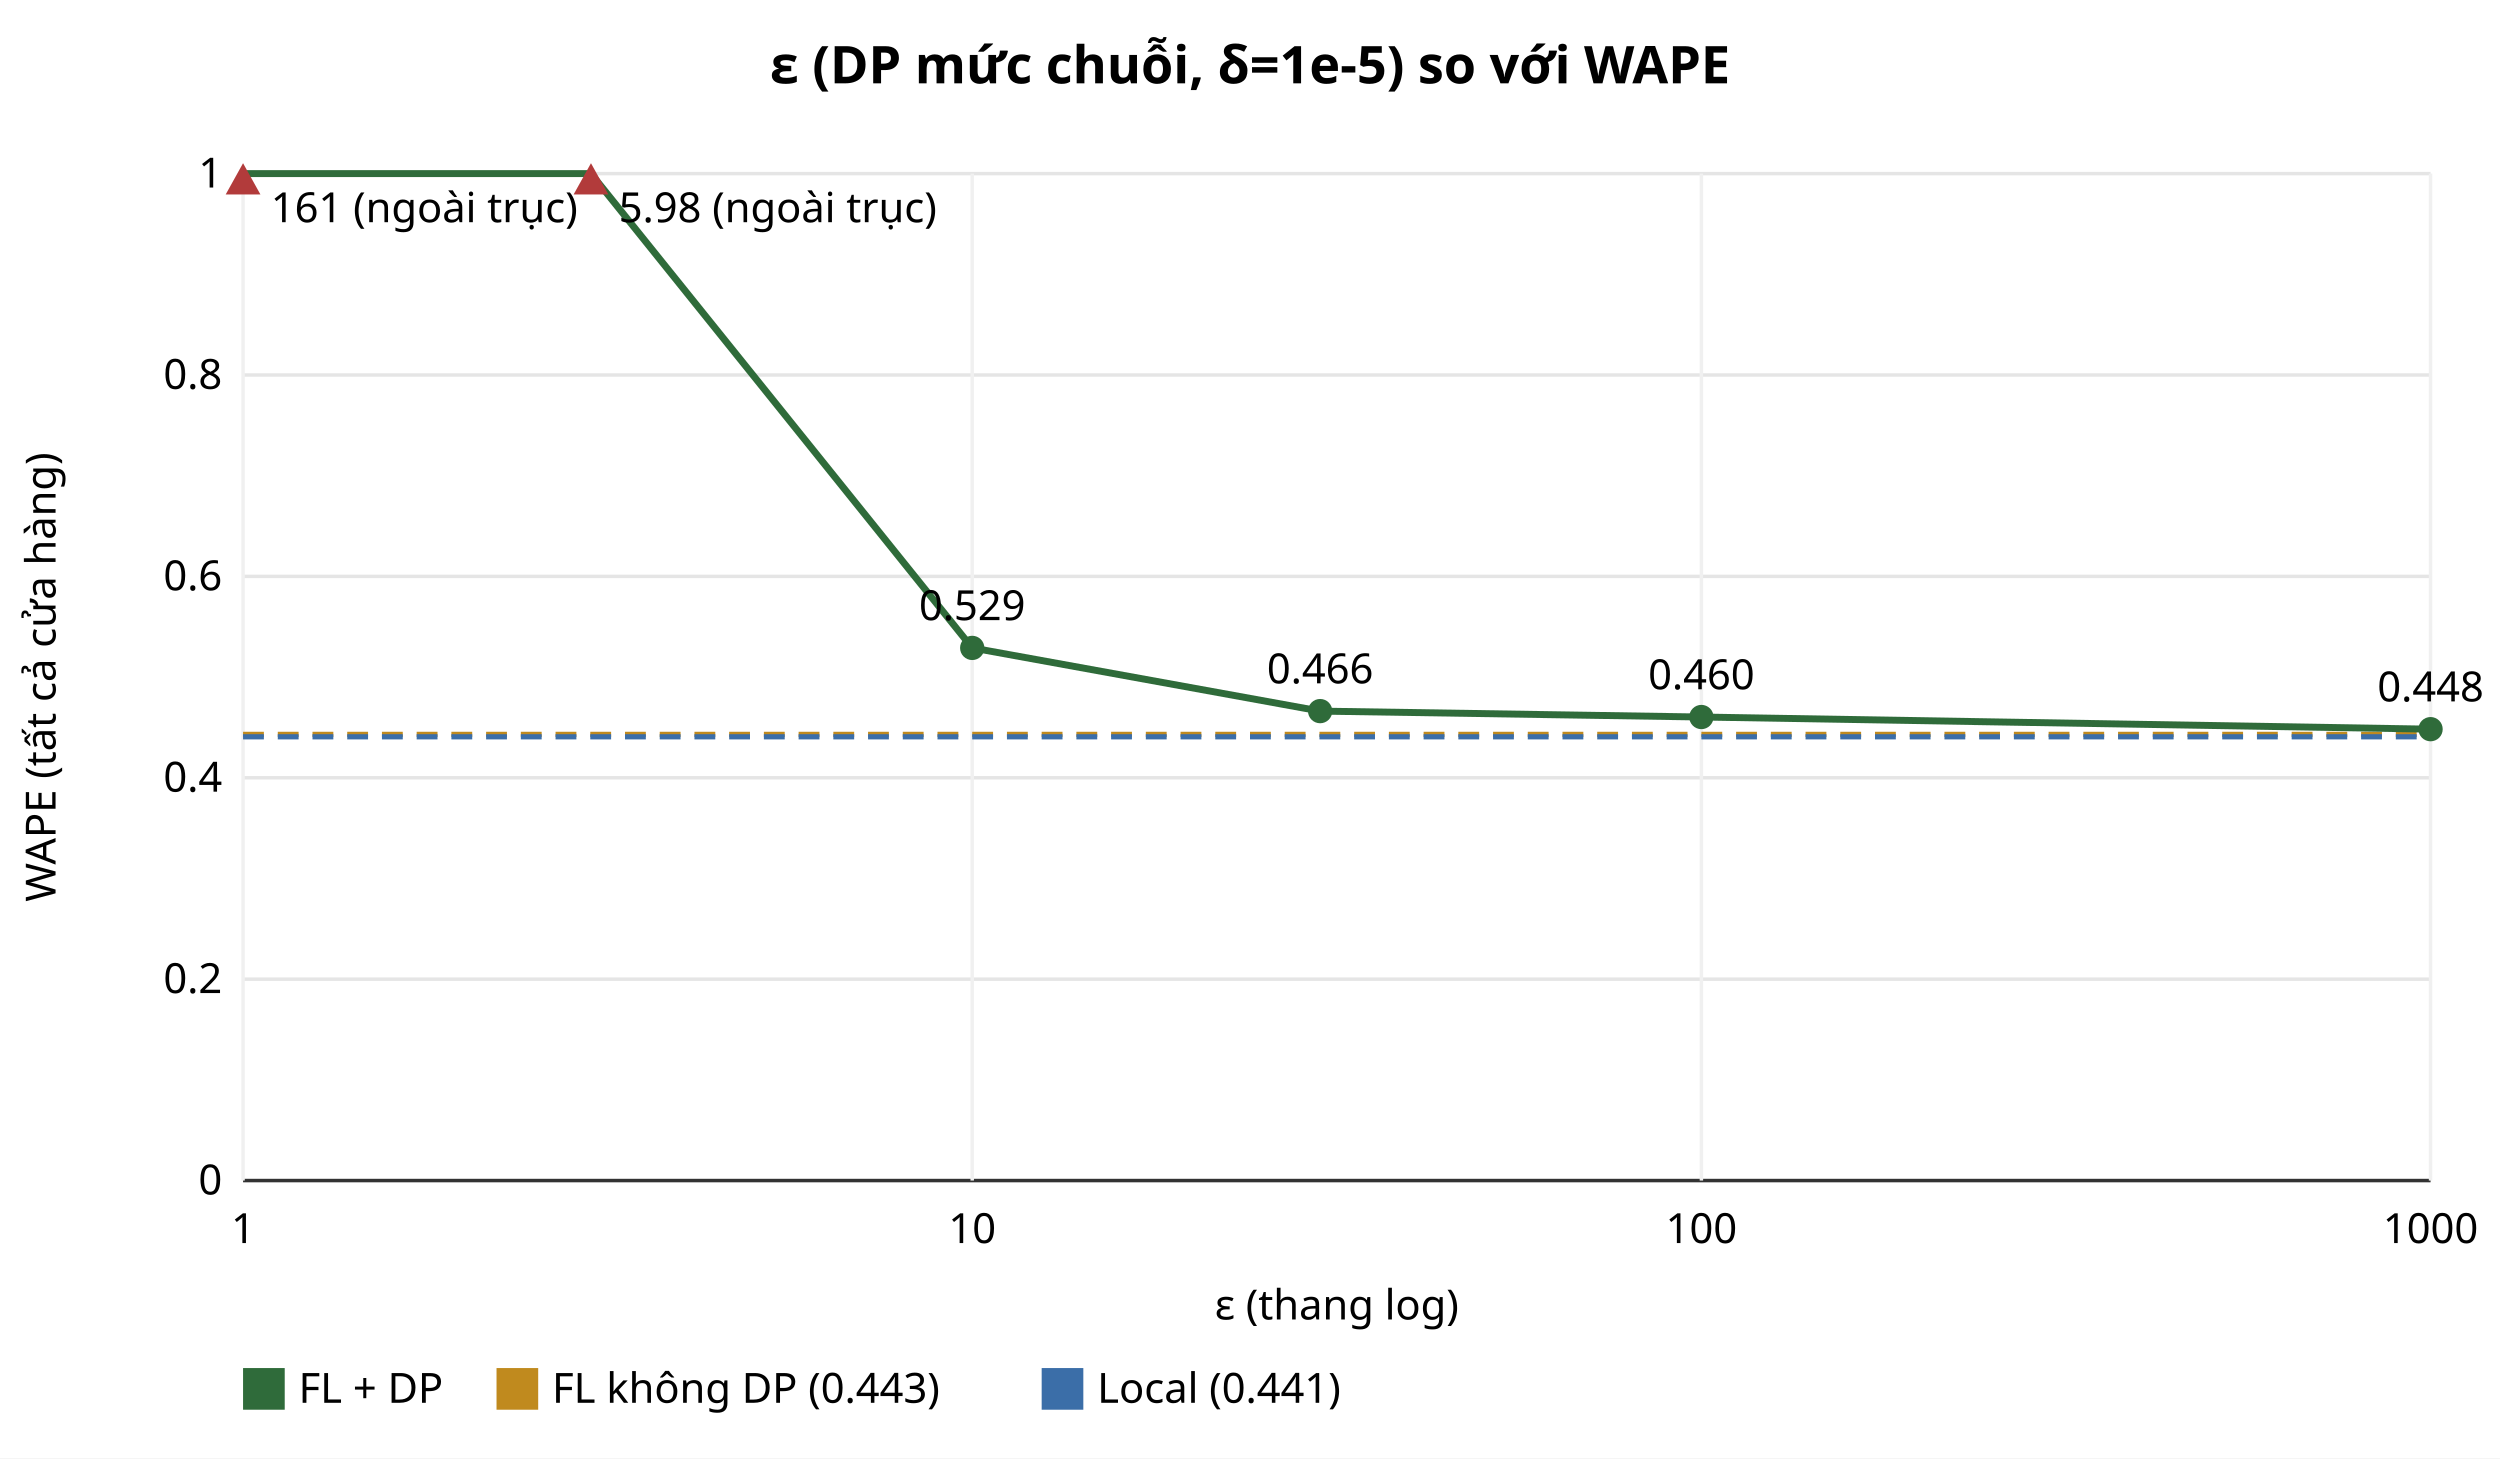
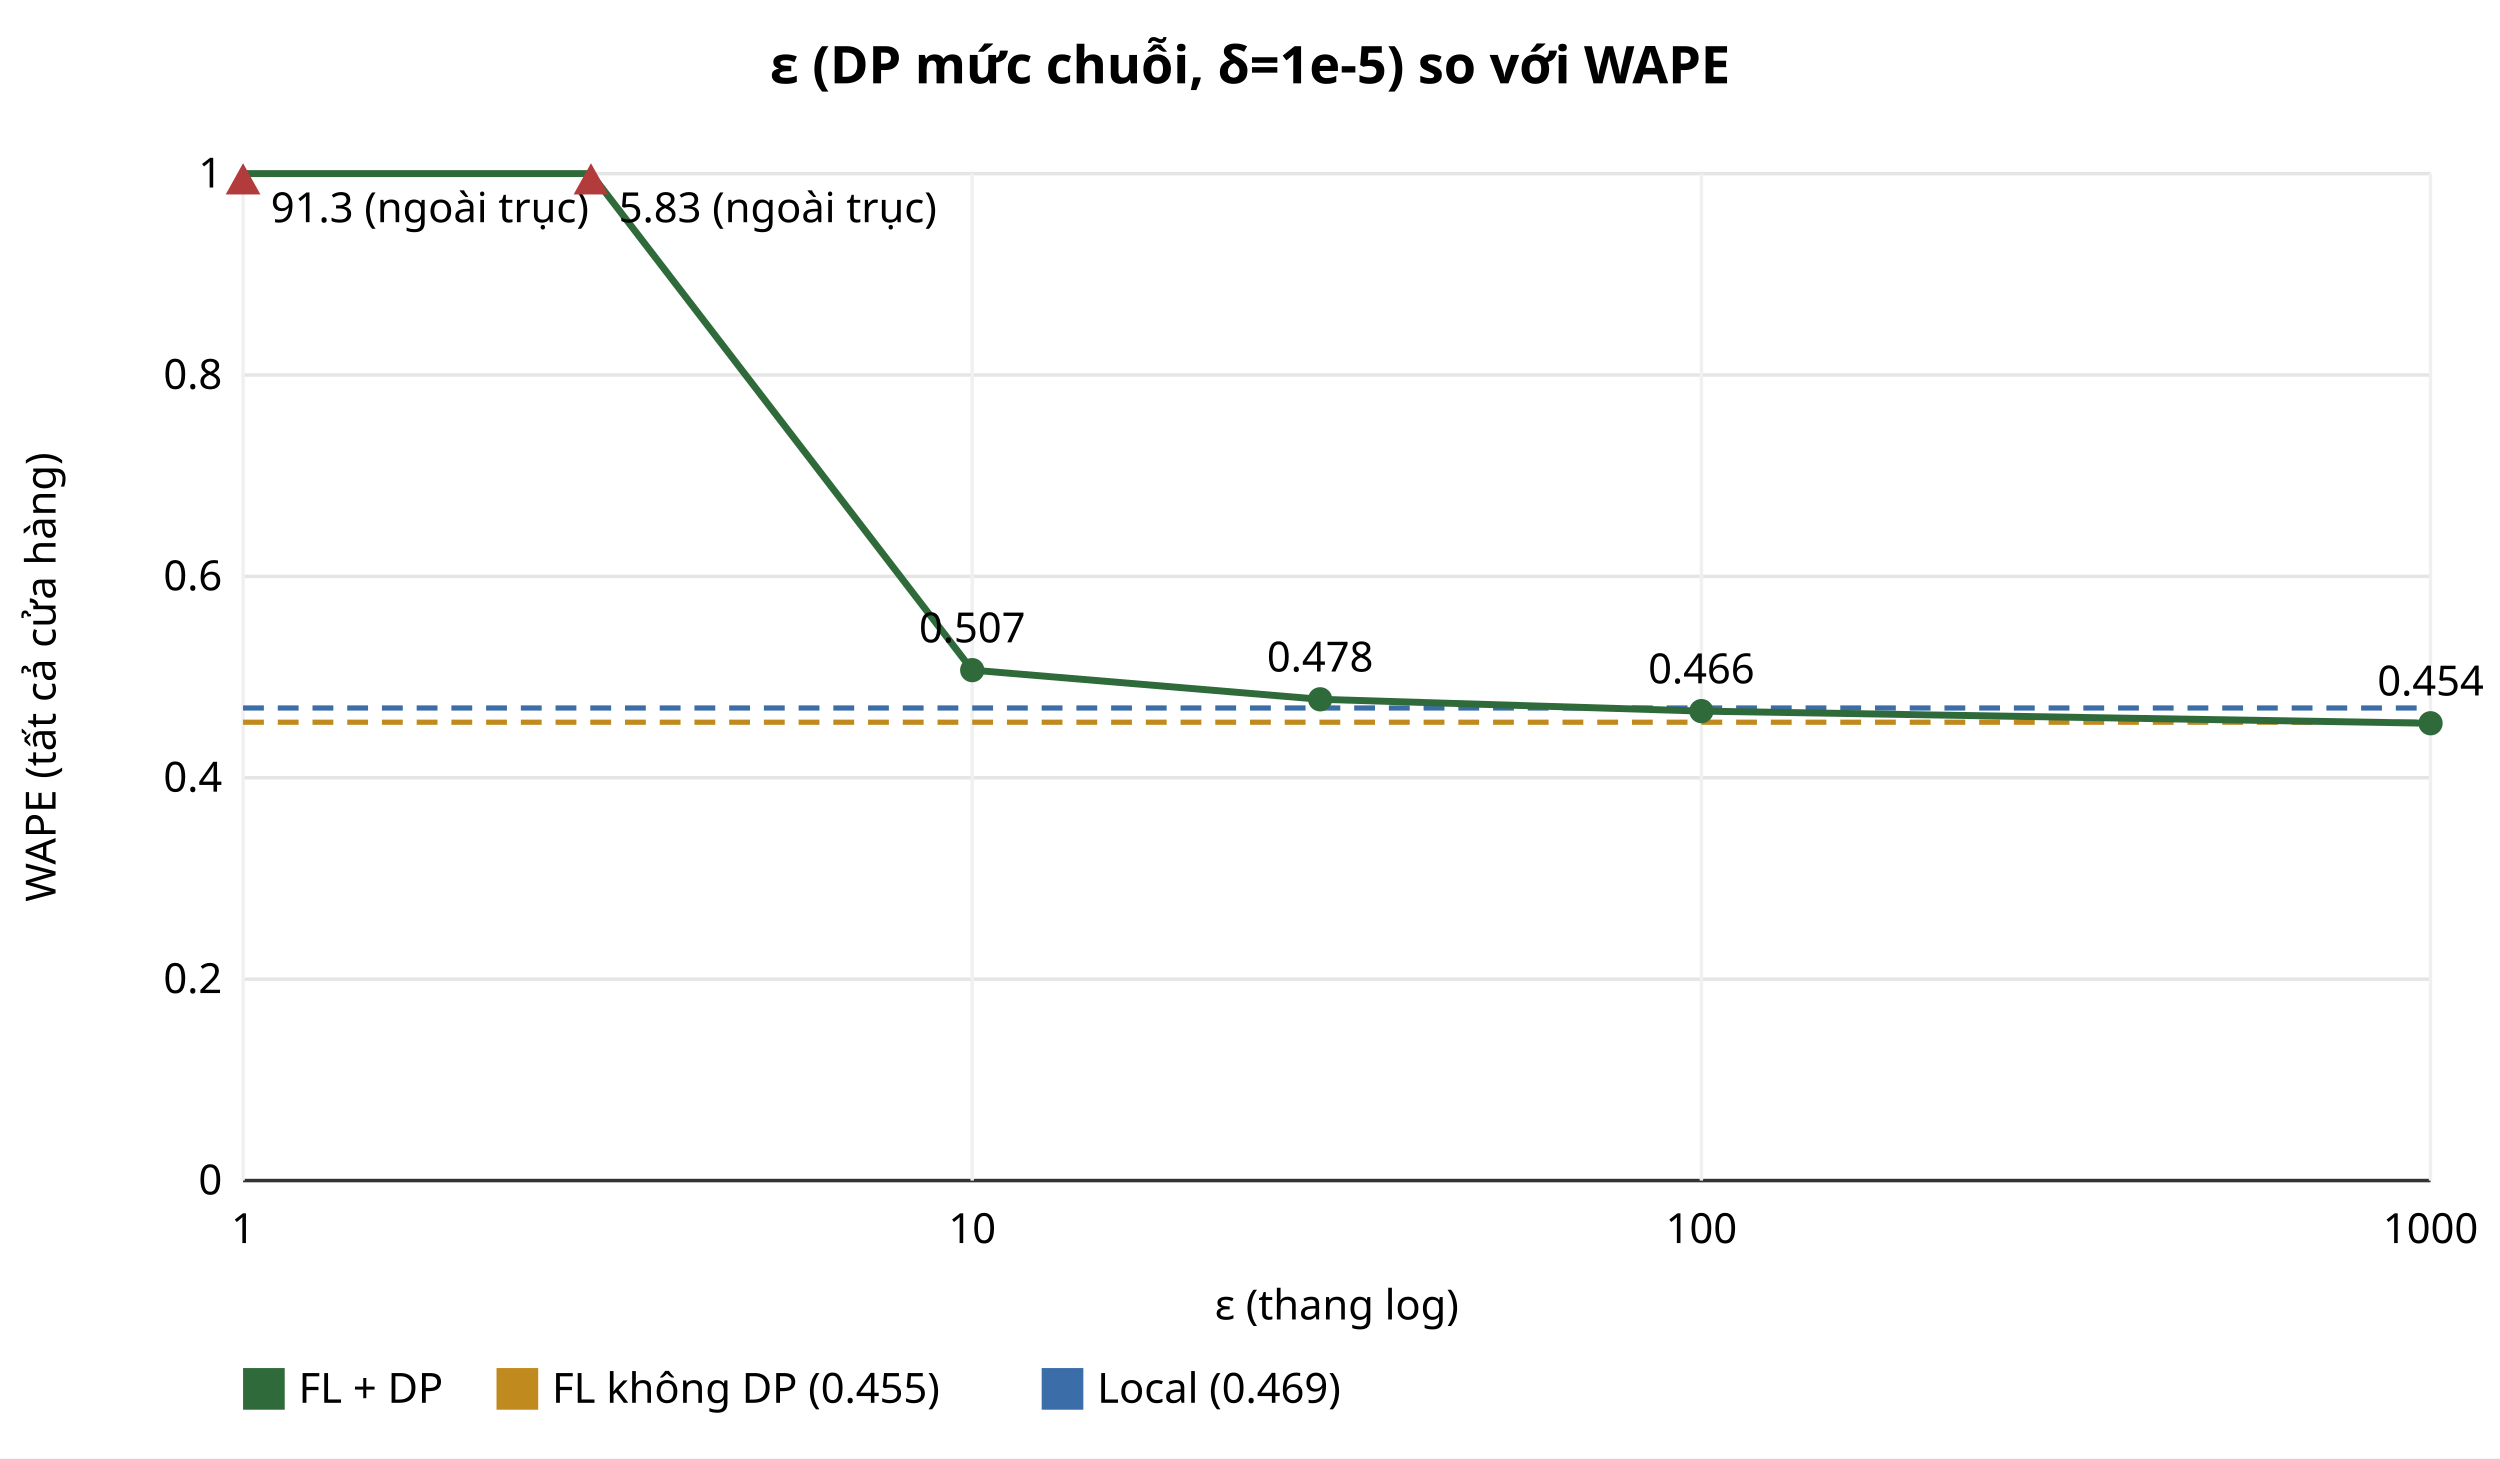
<svg xmlns="http://www.w3.org/2000/svg" width="720" height="420" viewBox="0 0 720 420" font-family="sans-serif" font-size="12">
  <rect width="720" height="420" fill="#ffffff" />
  <text x="360.0" y="24" text-anchor="middle" font-size="15" font-weight="bold">ε (DP mức chuỗi, δ=1e-5) so với WAPE</text>
  <text x="16" y="195.0" transform="rotate(-90 16 195.0)" text-anchor="middle">WAPE (tất cả cửa hàng)</text>
  <line x1="70" y1="340.0" x2="700" y2="340.0" stroke="#e5e5e5" />
  <text x="64" y="344.0" text-anchor="end">0</text>
  <line x1="70" y1="282.0" x2="700" y2="282.0" stroke="#e5e5e5" />
  <text x="64" y="286.0" text-anchor="end">0.2</text>
  <line x1="70" y1="224.0" x2="700" y2="224.0" stroke="#e5e5e5" />
  <text x="64" y="228.0" text-anchor="end">0.4</text>
  <line x1="70" y1="166.0" x2="700" y2="166.0" stroke="#e5e5e5" />
  <text x="64" y="170.0" text-anchor="end">0.6</text>
  <line x1="70" y1="108.0" x2="700" y2="108.0" stroke="#e5e5e5" />
  <text x="64" y="112.0" text-anchor="end">0.8</text>
  <line x1="70" y1="50.0" x2="700" y2="50.0" stroke="#e5e5e5" />
  <text x="64" y="54.0" text-anchor="end">1</text>
  <line x1="70" y1="340" x2="700" y2="340" stroke="#333" />
  <line x1="70.0" y1="50" x2="70.0" y2="340" stroke="#f0f0f0" />
  <text x="70.0" y="358" text-anchor="middle">1</text>
  <line x1="280.0" y1="50" x2="280.0" y2="340" stroke="#f0f0f0" />
  <text x="280.0" y="358" text-anchor="middle">10</text>
  <line x1="490.0" y1="50" x2="490.0" y2="340" stroke="#f0f0f0" />
  <text x="490.0" y="358" text-anchor="middle">100</text>
  <line x1="700.0" y1="50" x2="700.0" y2="340" stroke="#f0f0f0" />
  <text x="700.0" y="358" text-anchor="middle">1000</text>
  <text x="385.0" y="380" text-anchor="middle">ε (thang log)</text>
-   <line x1="70" y1="211.5" x2="700" y2="211.5" stroke="#c08a1e" stroke-dasharray="6 4" stroke-width="1.5" />
-   <line x1="70" y1="212.2" x2="700" y2="212.2" stroke="#3b6ea8" stroke-dasharray="6 4" stroke-width="1.5" />
-   <polyline points="70.0,50.0 170.2,50.0 280.0,186.6 380.2,204.8 490.0,206.5 700.0,210.0" fill="none" stroke="#2f6b3a" stroke-width="2" />
+   <line x1="70" y1="208.0" x2="700" y2="208.0" stroke="#c08a1e" stroke-dasharray="6 4" stroke-width="1.5" />
+   <line x1="70" y1="203.9" x2="700" y2="203.9" stroke="#3b6ea8" stroke-dasharray="6 4" stroke-width="1.5" />
+   <polyline points="70.0,50.0 170.2,50.0 280.0,193.0 380.2,201.4 490.0,204.8 700.0,208.3" fill="none" stroke="#2f6b3a" stroke-width="2" />
  <polygon points="65.0,56.0 75.0,56.0 70.0,47.0" fill="#b23b3b" />
-   <text x="78.0" y="64.0">161 (ngoài trục)</text>
+   <text x="78.0" y="64.0">91.3 (ngoài trục)</text>
  <polygon points="165.2,56.0 175.2,56.0 170.2,47.0" fill="#b23b3b" />
-   <text x="178.2" y="64.0">5.98 (ngoài trục)</text>
-   <circle cx="280.0" cy="186.6" r="3.5" fill="#2f6b3a" />
-   <text x="280.0" y="178.6" text-anchor="middle">0.529</text>
-   <circle cx="380.2" cy="204.8" r="3.5" fill="#2f6b3a" />
-   <text x="380.2" y="196.8" text-anchor="middle">0.466</text>
-   <circle cx="490.0" cy="206.5" r="3.5" fill="#2f6b3a" />
-   <text x="490.0" y="198.5" text-anchor="middle">0.460</text>
-   <circle cx="700.0" cy="210.0" r="3.5" fill="#2f6b3a" />
-   <text x="700.0" y="202.0" text-anchor="middle">0.448</text>
+   <text x="178.2" y="64.0">5.83 (ngoài trục)</text>
+   <circle cx="280.0" cy="193.0" r="3.5" fill="#2f6b3a" />
+   <text x="280.0" y="185.0" text-anchor="middle">0.507</text>
+   <circle cx="380.2" cy="201.4" r="3.5" fill="#2f6b3a" />
+   <text x="380.2" y="193.4" text-anchor="middle">0.478</text>
+   <circle cx="490.0" cy="204.8" r="3.5" fill="#2f6b3a" />
+   <text x="490.0" y="196.8" text-anchor="middle">0.466</text>
+   <circle cx="700.0" cy="208.3" r="3.5" fill="#2f6b3a" />
+   <text x="700.0" y="200.3" text-anchor="middle">0.454</text>
  <rect x="70" y="394" width="12" height="12" fill="#2f6b3a" />
  <text x="86" y="404">FL + DP</text>
  <rect x="143" y="394" width="12" height="12" fill="#c08a1e" />
-   <text x="159" y="404">FL không DP (0.443)</text>
+   <text x="159" y="404">FL không DP (0.455)</text>
  <rect x="300" y="394" width="12" height="12" fill="#3b6ea8" />
-   <text x="316" y="404">Local (0.441)</text>
+   <text x="316" y="404">Local (0.469)</text>
</svg>
